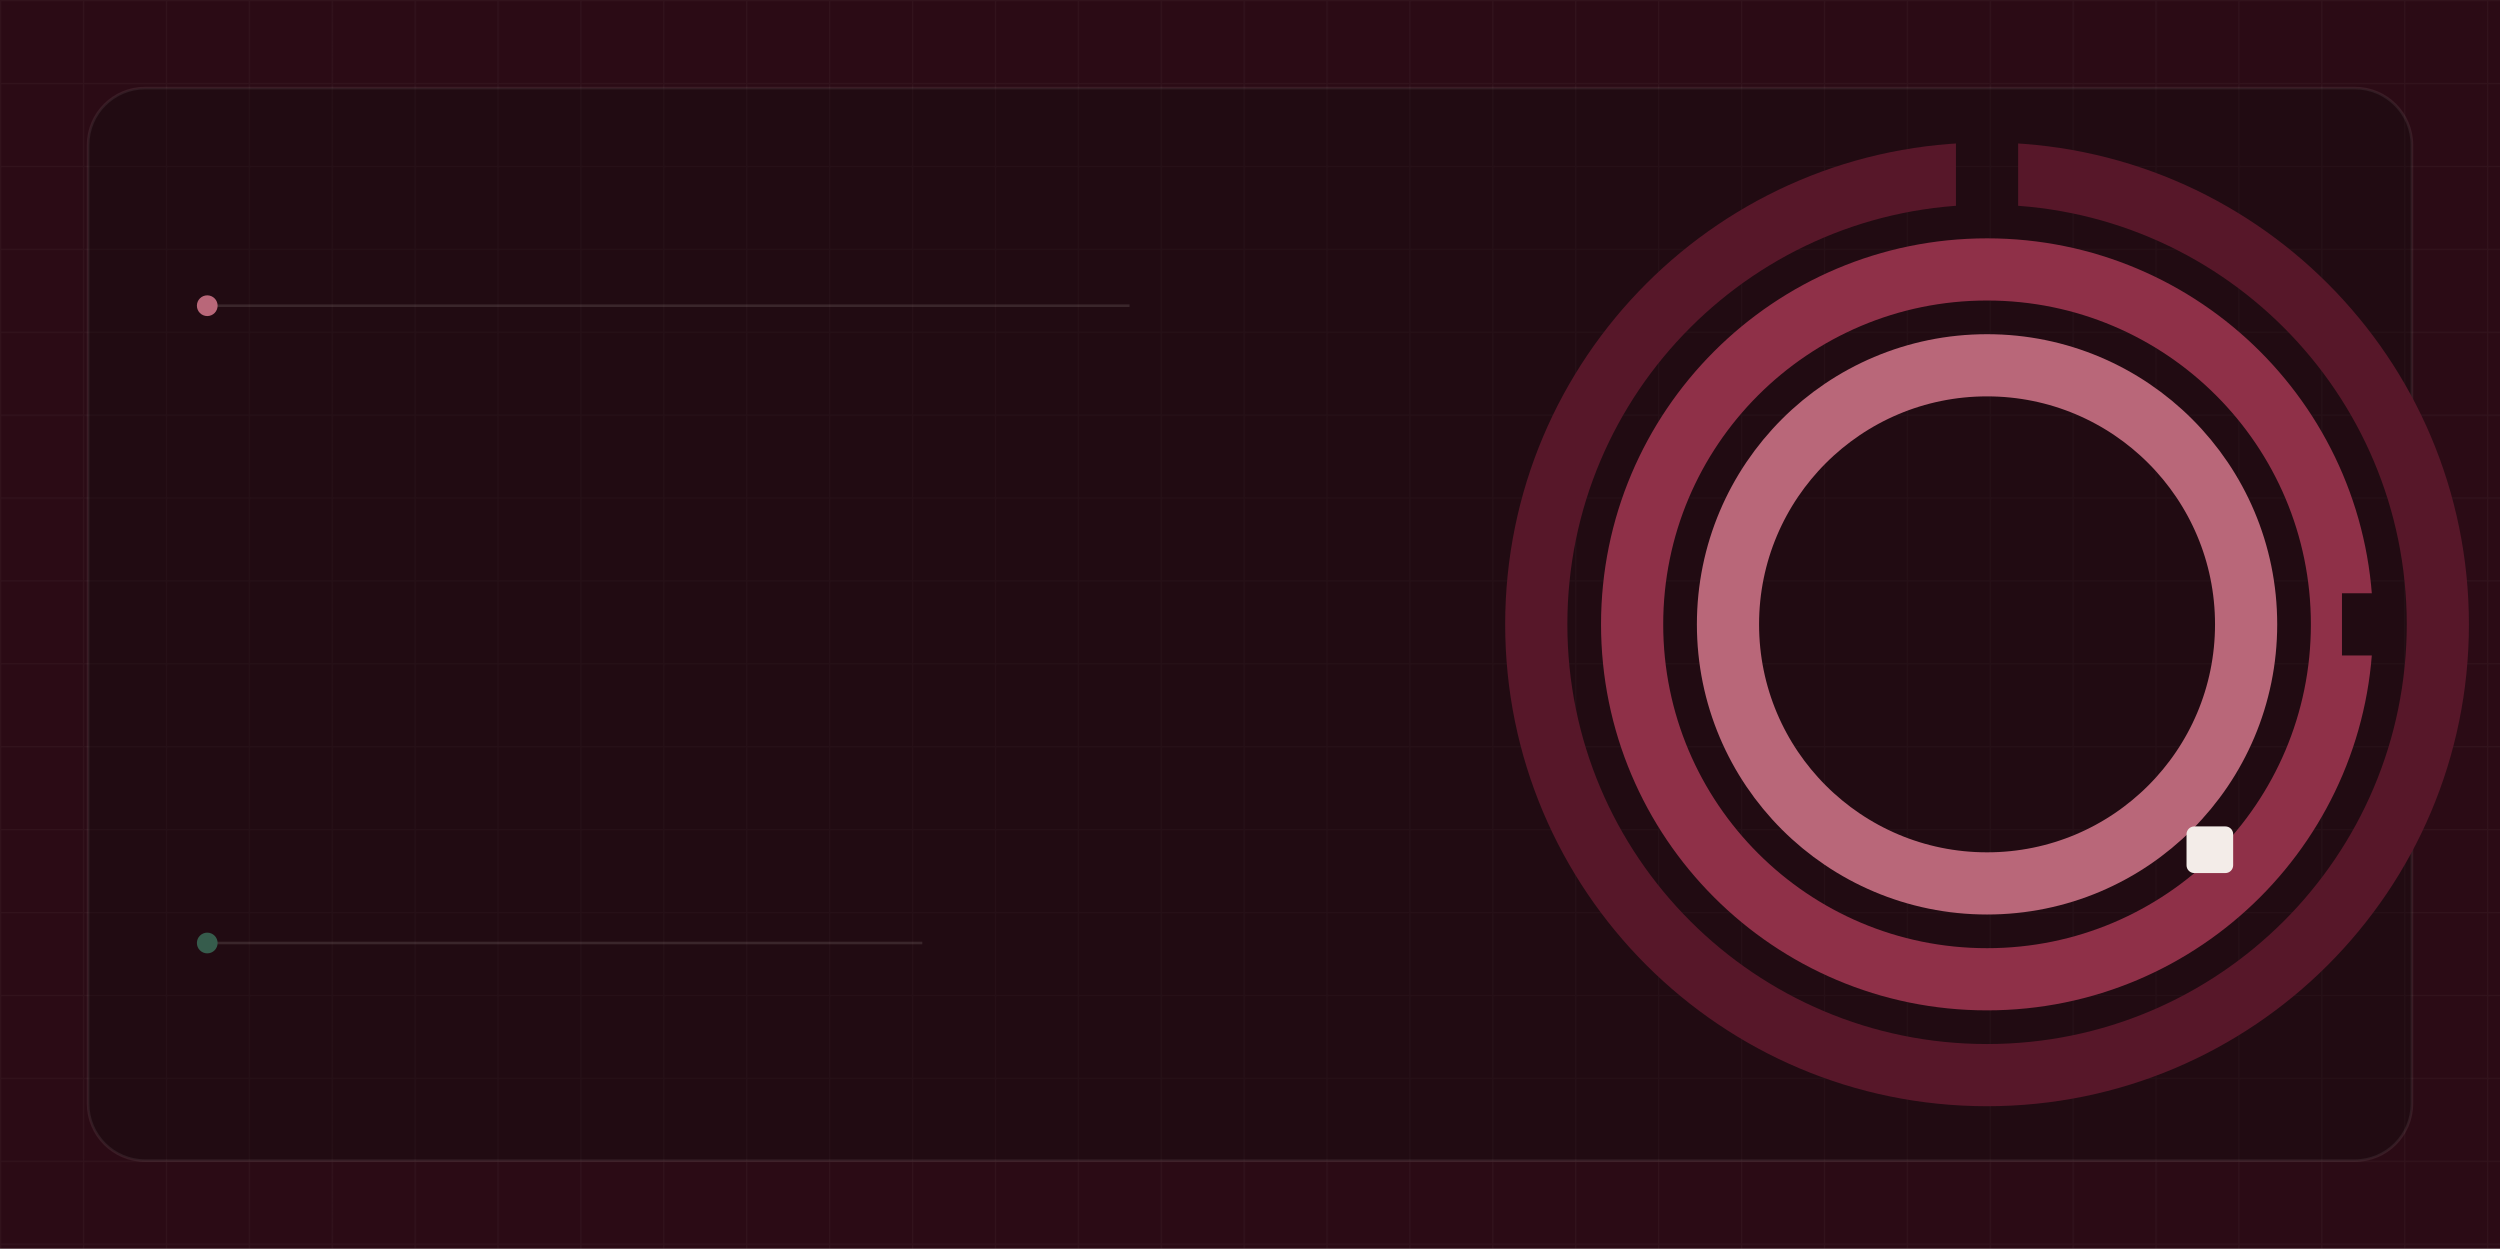
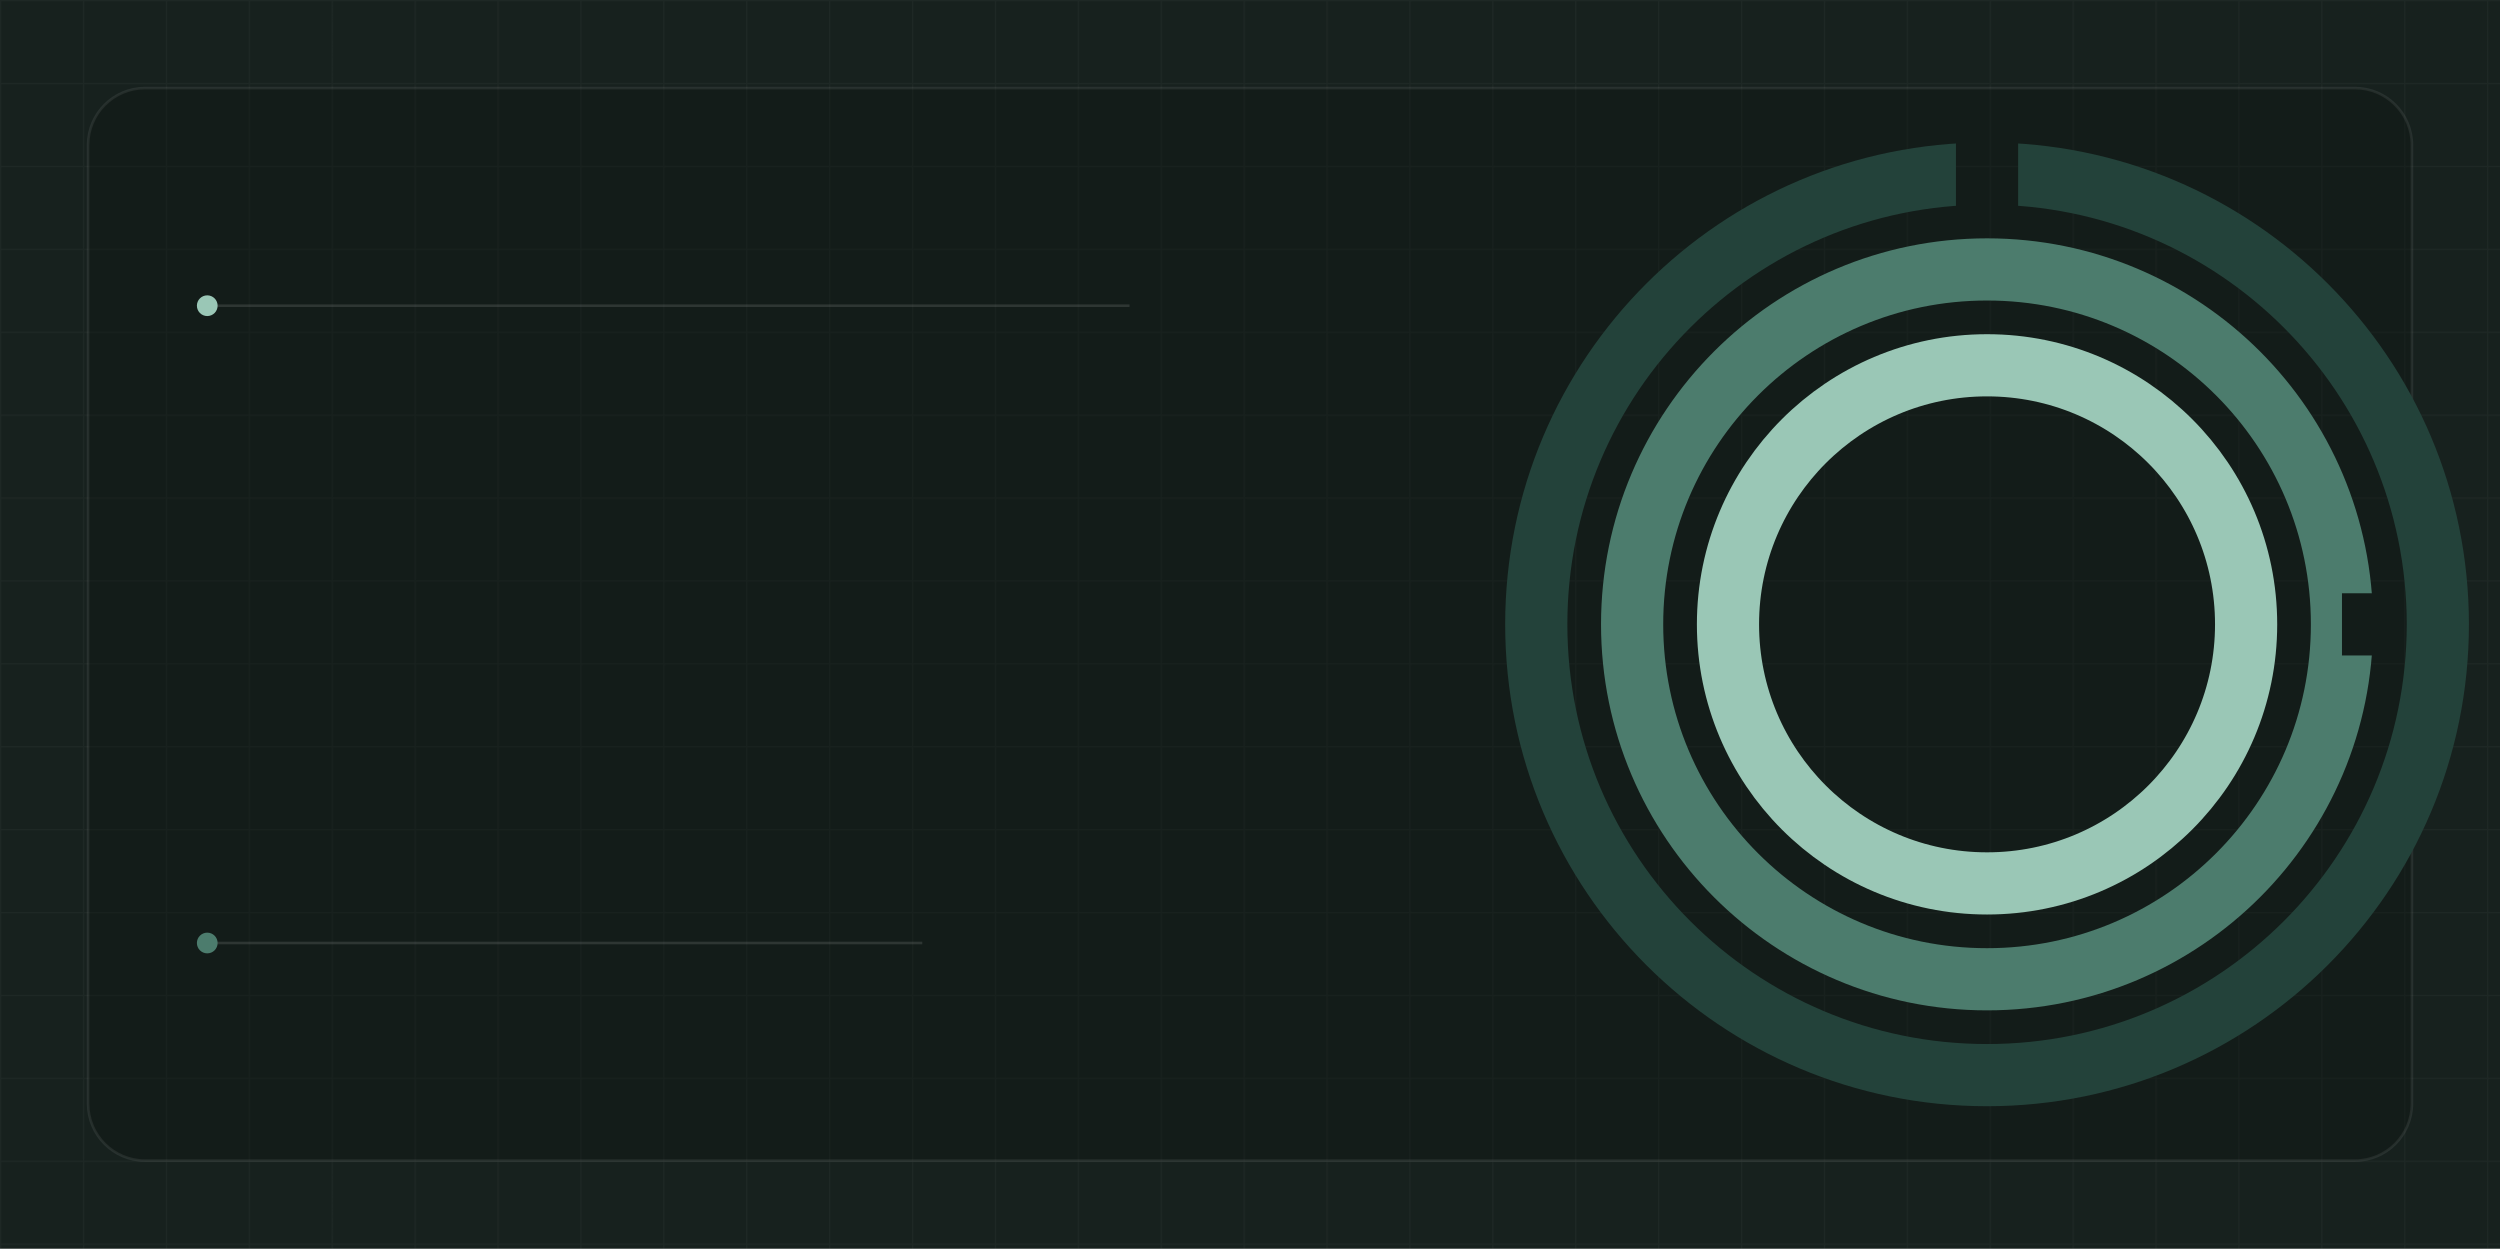
<svg xmlns="http://www.w3.org/2000/svg" viewBox="0 0 965 482" role="img" aria-labelledby="title desc">
  <defs>
    <pattern id="grid" width="32" height="32" patternUnits="userSpaceOnUse">
-       <path d="M32 0H0V32" fill="none" stroke="#F3ECE8" stroke-opacity=".035" />
+       <path d="M32 0H0V32" fill="none" stroke="#F3F6F4" stroke-opacity=".035" />
    </pattern>
    <mask id="notch-top">
      <rect width="965" height="482" fill="white" />
      <rect x="755" y="42" width="24" height="42" fill="black" />
    </mask>
    <mask id="notch-right">
      <rect width="965" height="482" fill="white" />
      <rect x="904" y="229" width="46" height="24" fill="black" />
    </mask>
    <mask id="notch-bottom">
      <rect width="965" height="482" fill="white" />
      <rect x="755" y="365" width="24" height="46" fill="black" />
    </mask>
  </defs>
-   <rect width="965" height="482" fill="#2B0B15" />
+   <rect width="965" height="482" fill="#17211E" />
  <rect width="965" height="482" fill="url(#grid)" />
-   <rect x="34" y="34" width="897" height="414" rx="22" fill="#0A0A0C" fill-opacity=".3" stroke="#F3ECE8" stroke-opacity=".08" />
+   <rect x="34" y="34" width="897" height="414" rx="22" fill="#0C1110" fill-opacity=".3" stroke="#F3F6F4" stroke-opacity=".08" />
  <g fill="none" stroke-width="24">
-     <circle cx="767" cy="241" r="174" stroke="#571729" mask="url(#notch-top)" />
-     <circle cx="767" cy="241" r="137" stroke="#8F3048" mask="url(#notch-right)" />
-     <circle cx="767" cy="241" r="100" stroke="#B96779" mask="url(#notch-bottom)" />
+     <circle cx="767" cy="241" r="174" stroke="#23423A" mask="url(#notch-top)" />
+     <circle cx="767" cy="241" r="137" stroke="#4C7C6D" mask="url(#notch-right)" />
+     <circle cx="767" cy="241" r="100" stroke="#9AC7B6" mask="url(#notch-bottom)" />
  </g>
-   <rect x="844" y="319" width="18" height="18" rx="3" fill="#F3ECE8" />
-   <path d="M80 118H436M80 364H356" stroke="#F3ECE8" stroke-opacity=".12" />
-   <circle cx="80" cy="118" r="4" fill="#B96779" />
-   <circle cx="80" cy="364" r="4" fill="#365C4C" />
+   <path d="M80 118H436M80 364H356" stroke="#F3F6F4" stroke-opacity=".12" />
+   <circle cx="80" cy="118" r="4" fill="#9AC7B6" />
+   <circle cx="80" cy="364" r="4" fill="#4C7C6D" />
</svg>
